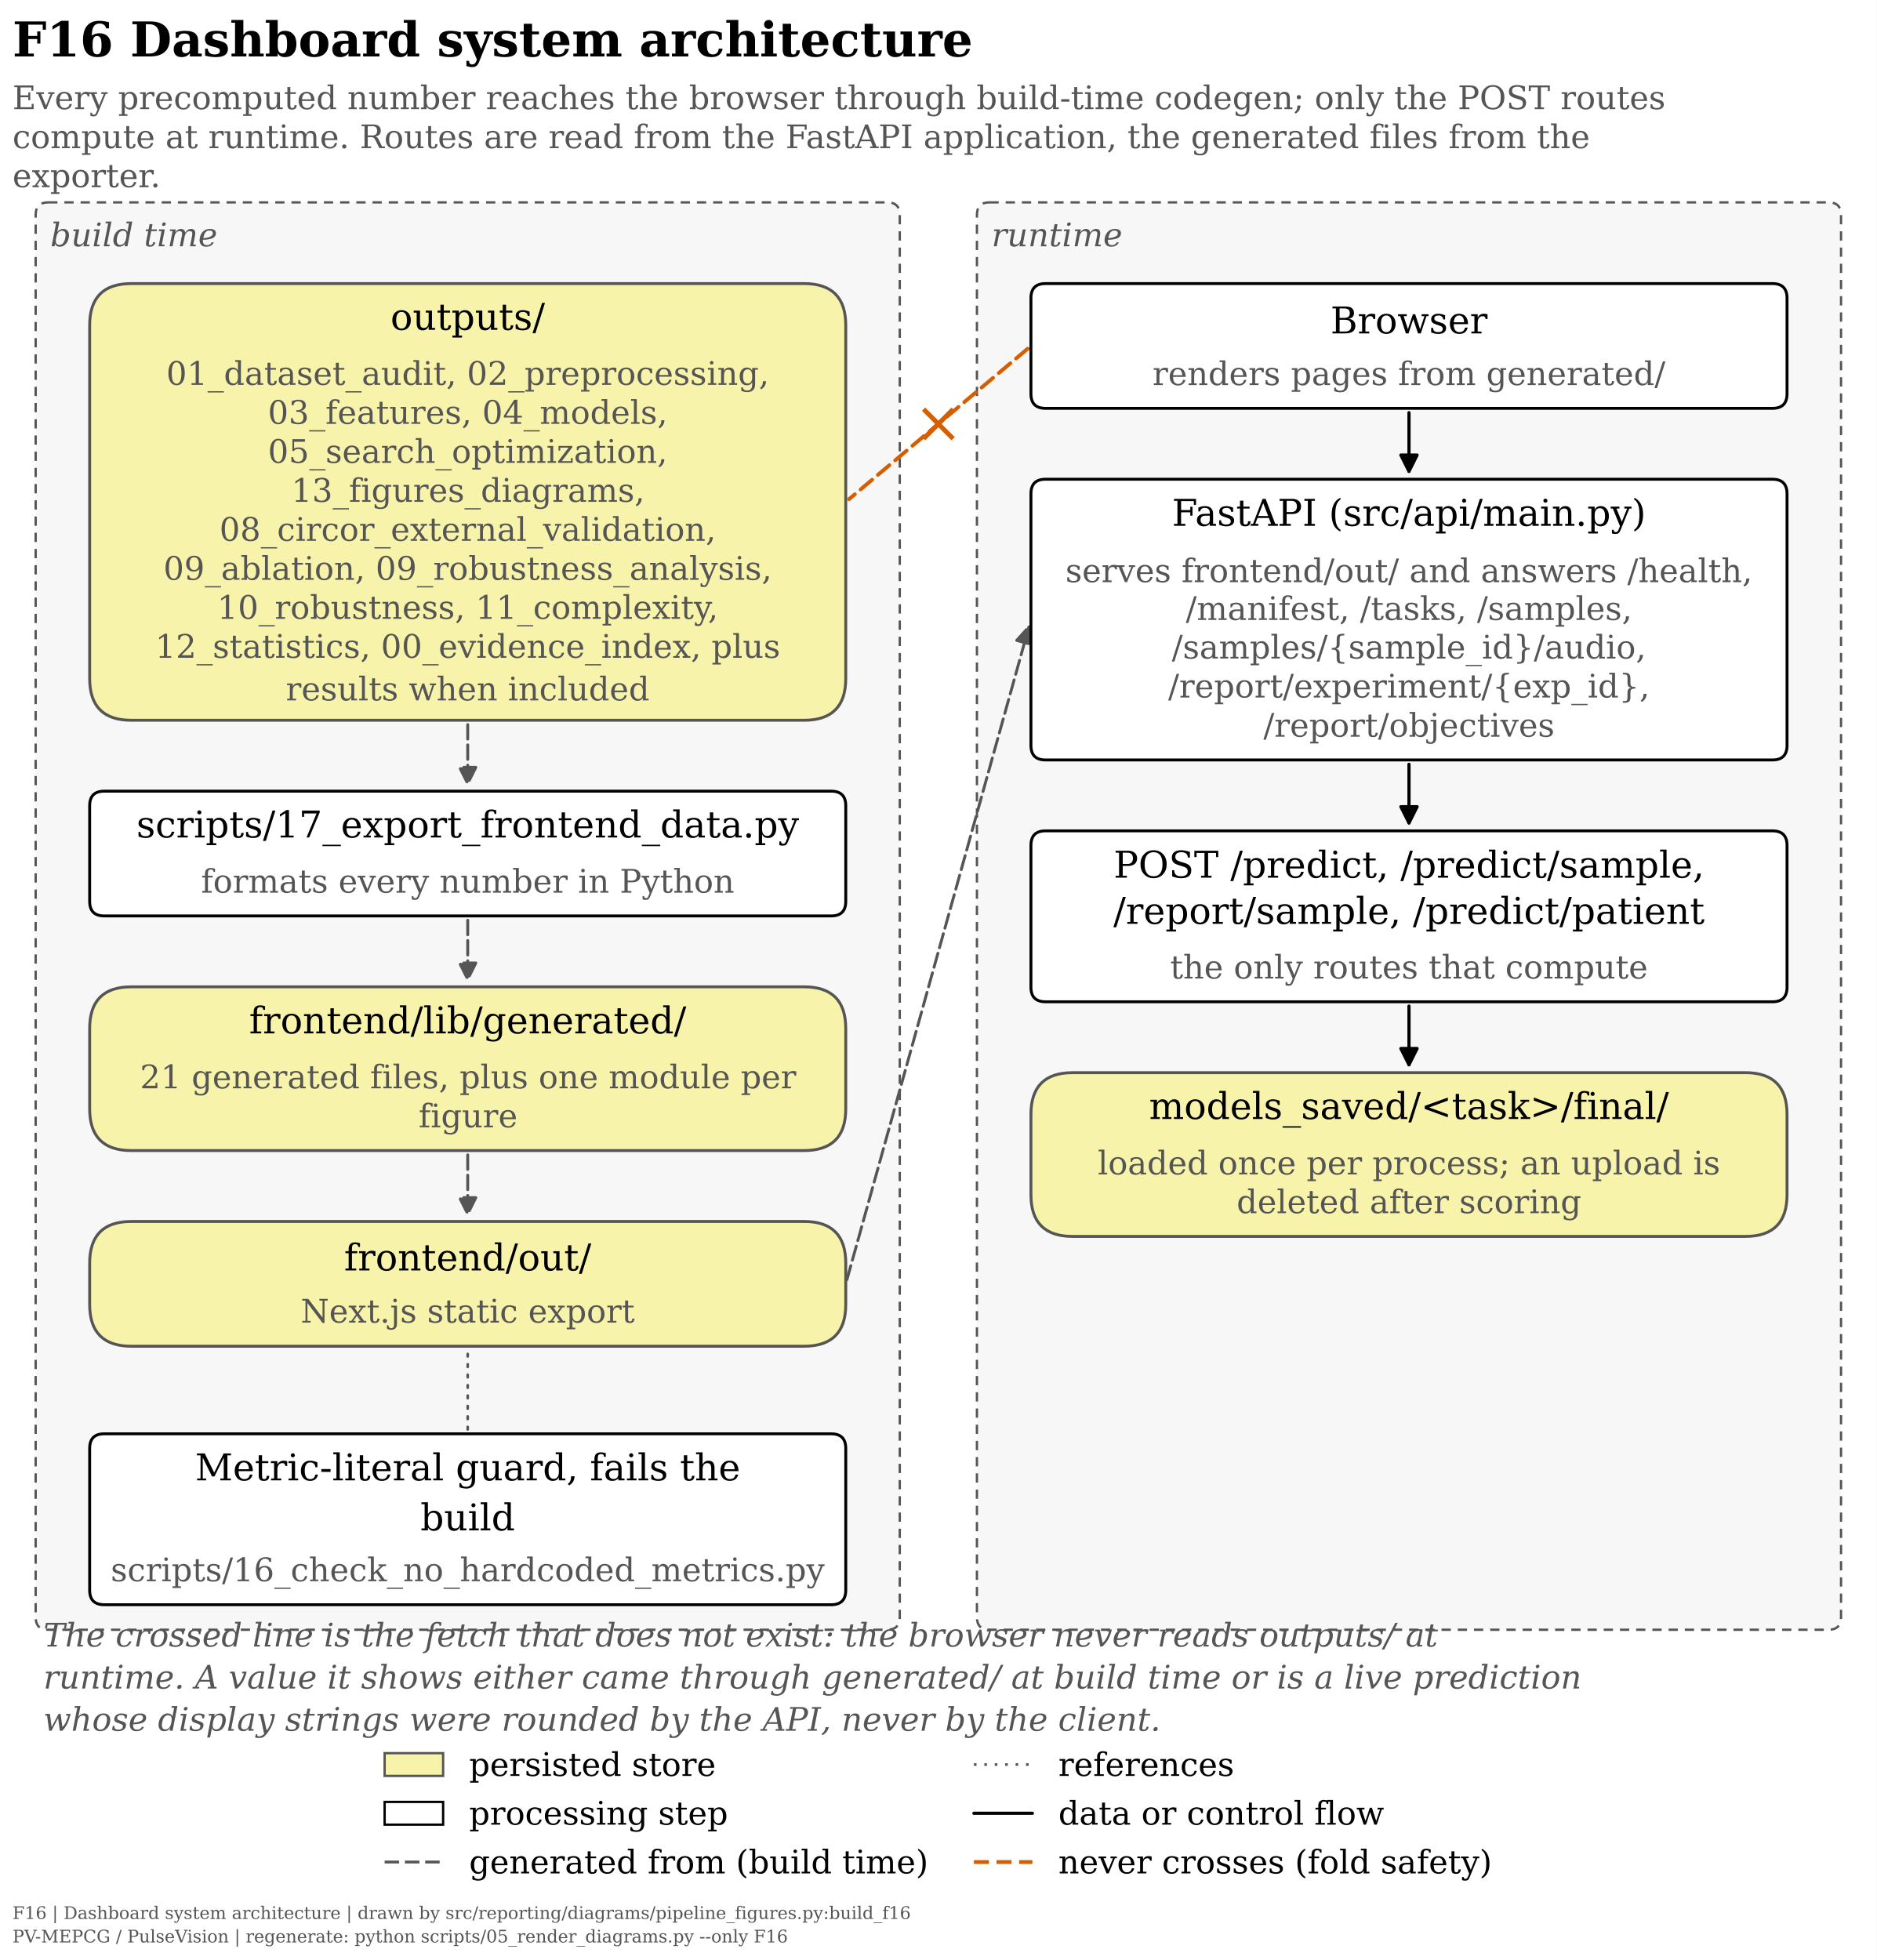
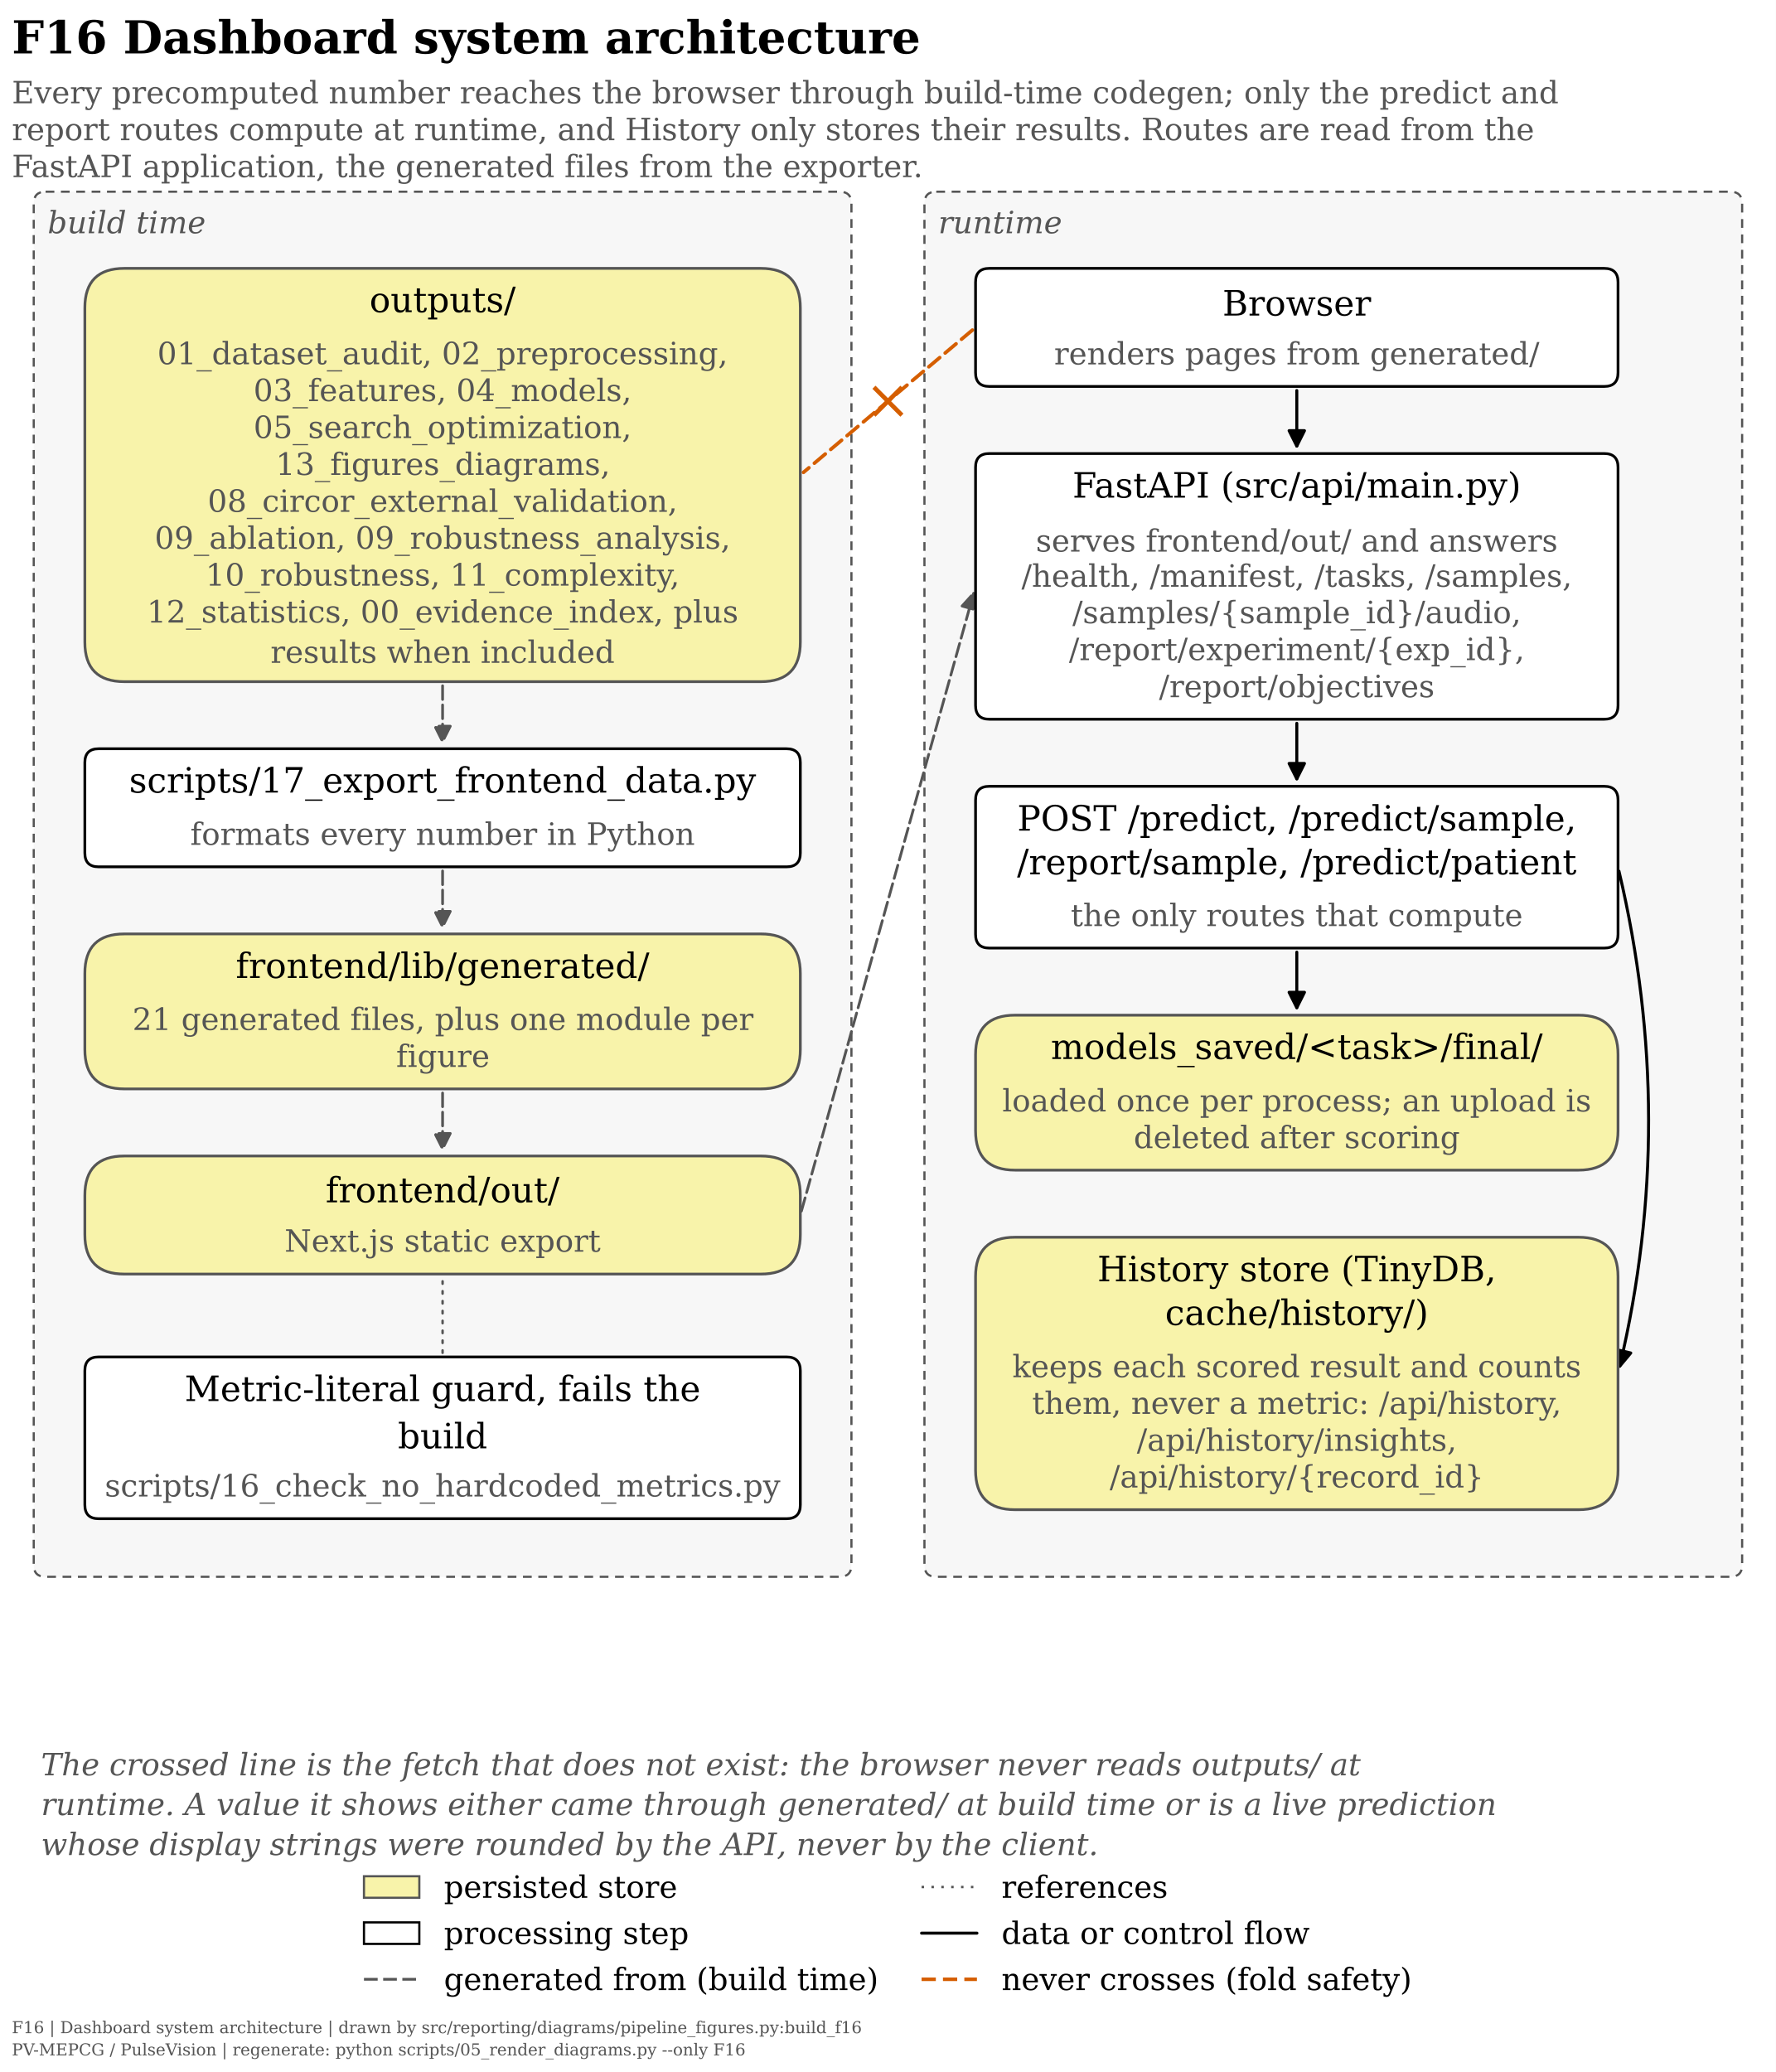
- <svg xmlns="http://www.w3.org/2000/svg" xmlns:xlink="http://www.w3.org/1999/xlink" width="648pt" height="676.8pt" viewBox="0 0 648 676.8" version="1.1">
+ <svg xmlns="http://www.w3.org/2000/svg" xmlns:xlink="http://www.w3.org/1999/xlink" width="648pt" height="756pt" viewBox="0 0 648 756" version="1.1">
  <defs>
    <style type="text/css">*{stroke-linejoin: round; stroke-linecap: butt}</style>
  </defs>
  <g id="figure_1">
    <g id="patch_1">
-       <path d="M 0 676.8  L 648 676.8  L 648 0  L 0 0  z " style="fill: #ffffff" />
+       <path d="M 0 756  L 648 756  L 648 0  L 0 0  z " style="fill: #ffffff" />
    </g>
    <g id="axes_1">
      <g id="patch_2">
-         <path d="M 16.632 69.881  L 306.36 69.881  Q 310.68 69.881 310.68 74.201  L 310.68 558.441  Q 310.68 562.761 306.36 562.761  L 16.632 562.761  Q 12.312 562.761 12.312 558.441  L 12.312 74.201  Q 12.312 69.881 16.632 69.881  z " clip-path="url(#p30521952ee)" style="fill: #f7f7f7; stroke-dasharray: 3.2,2.4; stroke-dashoffset: 0; stroke: #555555; stroke-width: 0.8; stroke-linejoin: miter" />
+         <path d="M 16.632 69.946  L 306.36 69.946  Q 310.68 69.946 310.68 74.266  L 310.68 570.995  Q 310.68 575.314 306.36 575.314  L 16.632 575.314  Q 12.312 575.314 12.312 570.995  L 12.312 74.266  Q 12.312 69.946 16.632 69.946  z " clip-path="url(#pa7aa852349)" style="fill: #f7f7f7; stroke-dasharray: 3.2,2.4; stroke-dashoffset: 0; stroke: #555555; stroke-width: 0.8; stroke-linejoin: miter" />
      </g>
      <g id="patch_3">
-         <path d="M 341.64 69.881  L 631.368 69.881  Q 635.688 69.881 635.688 74.201  L 635.688 558.441  Q 635.688 562.761 631.368 562.761  L 341.64 562.761  Q 337.32 562.761 337.32 558.441  L 337.32 74.201  Q 337.32 69.881 341.64 69.881  z " clip-path="url(#p30521952ee)" style="fill: #f7f7f7; stroke-dasharray: 3.2,2.4; stroke-dashoffset: 0; stroke: #555555; stroke-width: 0.8; stroke-linejoin: miter" />
+         <path d="M 341.64 69.946  L 631.368 69.946  Q 635.688 69.946 635.688 74.266  L 635.688 570.995  Q 635.688 575.314 631.368 575.314  L 341.64 575.314  Q 337.32 575.314 337.32 570.995  L 337.32 74.266  Q 337.32 69.946 341.64 69.946  z " clip-path="url(#pa7aa852349)" style="fill: #f7f7f7; stroke-dasharray: 3.2,2.4; stroke-dashoffset: 0; stroke: #555555; stroke-width: 0.8; stroke-linejoin: miter" />
      </g>
      <g id="patch_4">
-         <path d="M 161.496 250.211  Q 161.496 260.952 161.496 270.575  " clip-path="url(#p30521952ee)" style="fill: none; stroke-dasharray: 5,2; stroke-dashoffset: 0; stroke: #555555; stroke-linecap: round" />
-         <path d="M 164.301 264.965  L 161.496 270.575  L 158.691 264.965  z " clip-path="url(#p30521952ee)" style="fill: #555555; stroke-dasharray: 5,2; stroke-dashoffset: 0; stroke: #555555; stroke-linecap: round" />
+         <path d="M 161.496 250.211  Q 161.496 260.952 161.496 270.575  " clip-path="url(#pa7aa852349)" style="fill: none; stroke-dasharray: 5,2; stroke-dashoffset: 0; stroke: #555555; stroke-linecap: round" />
+         <path d="M 164.301 264.965  L 161.496 270.575  L 158.691 264.965  z " clip-path="url(#pa7aa852349)" style="fill: #555555; stroke-dasharray: 5,2; stroke-dashoffset: 0; stroke: #555555; stroke-linecap: round" />
      </g>
      <g id="patch_5">
-         <path d="M 161.496 317.772  Q 161.496 328.513 161.496 338.136  " clip-path="url(#p30521952ee)" style="fill: none; stroke-dasharray: 5,2; stroke-dashoffset: 0; stroke: #555555; stroke-linecap: round" />
-         <path d="M 164.301 332.526  L 161.496 338.136  L 158.691 332.526  z " clip-path="url(#p30521952ee)" style="fill: #555555; stroke-dasharray: 5,2; stroke-dashoffset: 0; stroke: #555555; stroke-linecap: round" />
+         <path d="M 161.496 317.772  Q 161.496 328.513 161.496 338.136  " clip-path="url(#pa7aa852349)" style="fill: none; stroke-dasharray: 5,2; stroke-dashoffset: 0; stroke: #555555; stroke-linecap: round" />
+         <path d="M 164.301 332.526  L 161.496 338.136  L 158.691 332.526  z " clip-path="url(#pa7aa852349)" style="fill: #555555; stroke-dasharray: 5,2; stroke-dashoffset: 0; stroke: #555555; stroke-linecap: round" />
      </g>
      <g id="patch_6">
-         <path d="M 161.496 398.798  Q 161.496 409.539 161.496 419.162  " clip-path="url(#p30521952ee)" style="fill: none; stroke-dasharray: 5,2; stroke-dashoffset: 0; stroke: #555555; stroke-linecap: round" />
-         <path d="M 164.301 413.552  L 161.496 419.162  L 158.691 413.552  z " clip-path="url(#p30521952ee)" style="fill: #555555; stroke-dasharray: 5,2; stroke-dashoffset: 0; stroke: #555555; stroke-linecap: round" />
+         <path d="M 161.496 398.798  Q 161.496 409.539 161.496 419.162  " clip-path="url(#pa7aa852349)" style="fill: none; stroke-dasharray: 5,2; stroke-dashoffset: 0; stroke: #555555; stroke-linecap: round" />
+         <path d="M 164.301 413.552  L 161.496 419.162  L 158.691 413.552  z " clip-path="url(#pa7aa852349)" style="fill: #555555; stroke-dasharray: 5,2; stroke-dashoffset: 0; stroke: #555555; stroke-linecap: round" />
      </g>
      <g id="patch_7">
-         <path d="M 161.496 493.6  Q 161.496 479.98 161.496 466.36  " clip-path="url(#p30521952ee)" style="fill: none; stroke-dasharray: 0.9,2.7; stroke-dashoffset: 0; stroke: #555555; stroke-width: 0.9; stroke-linecap: round" />
+         <path d="M 161.496 493.6  Q 161.496 479.98 161.496 466.36  " clip-path="url(#pa7aa852349)" style="fill: none; stroke-dasharray: 0.9,2.7; stroke-dashoffset: 0; stroke: #555555; stroke-width: 0.9; stroke-linecap: round" />
      </g>
      <g id="text_1">
-         <text style="font-style: italic; font-size: 11.22px; font-family: 'DejaVu Serif', 'Liberation Serif', 'Times New Roman', serif; text-anchor: start; fill: #555555" x="17.352" y="85.036" transform="rotate(-0 17.352 85.03632)">build time</text>
+         <text style="font-style: italic; font-size: 11.22px; font-family: 'DejaVu Serif', 'Liberation Serif', 'Times New Roman', serif; text-anchor: start; fill: #555555" x="17.352" y="85.101" transform="rotate(-0 17.352 85.10089)">build time</text>
      </g>
      <g id="text_2">
-         <text style="font-style: italic; font-size: 11.22px; font-family: 'DejaVu Serif', 'Liberation Serif', 'Times New Roman', serif; text-anchor: start; fill: #555555" x="342.36" y="85.036" transform="rotate(-0 342.36 85.03588)">runtime</text>
+         <text style="font-style: italic; font-size: 11.22px; font-family: 'DejaVu Serif', 'Liberation Serif', 'Times New Roman', serif; text-anchor: start; fill: #555555" x="342.36" y="85.1" transform="rotate(-0 342.36 85.10045)">runtime</text>
      </g>
      <g id="patch_8">
-         <path d="M 292.435 441.876  Q 324 328.635 355.265 216.471  " clip-path="url(#p30521952ee)" style="fill: none; stroke-dasharray: 5,2; stroke-dashoffset: 0; stroke: #555555; stroke-linecap: round" />
-         <path d="M 351.057 221.121  L 355.265 216.471  L 356.461 222.628  z " clip-path="url(#p30521952ee)" style="fill: #555555; stroke-dasharray: 5,2; stroke-dashoffset: 0; stroke: #555555; stroke-linecap: round" />
+         <path d="M 292.435 441.876  Q 324 328.635 355.265 216.471  " clip-path="url(#pa7aa852349)" style="fill: none; stroke-dasharray: 5,2; stroke-dashoffset: 0; stroke: #555555; stroke-linecap: round" />
+         <path d="M 351.057 221.121  L 355.265 216.471  L 356.461 222.628  z " clip-path="url(#pa7aa852349)" style="fill: #555555; stroke-dasharray: 5,2; stroke-dashoffset: 0; stroke: #555555; stroke-linecap: round" />
      </g>
      <g id="patch_9">
-         <path d="M 486.504 142.499  Q 486.504 153.24 486.504 162.751  " clip-path="url(#p30521952ee)" style="fill: none; stroke: #000000; stroke-width: 1.1; stroke-linecap: round" />
-         <path d="M 489.309 157.141  L 486.504 162.751  L 483.699 157.141  z " clip-path="url(#p30521952ee)" style="stroke: #000000; stroke-width: 1.1; stroke-linecap: round" />
+         <path d="M 473.184 142.499  Q 473.184 153.24 473.184 162.751  " clip-path="url(#pa7aa852349)" style="fill: none; stroke: #000000; stroke-width: 1.1; stroke-linecap: round" />
+         <path d="M 475.989 157.141  L 473.184 162.751  L 470.379 157.141  z " clip-path="url(#pa7aa852349)" style="stroke: #000000; stroke-width: 1.1; stroke-linecap: round" />
      </g>
      <g id="patch_10">
-         <path d="M 486.504 263.916  Q 486.504 274.657 486.504 284.168  " clip-path="url(#p30521952ee)" style="fill: none; stroke: #000000; stroke-width: 1.1; stroke-linecap: round" />
-         <path d="M 489.309 278.558  L 486.504 284.168  L 483.699 278.558  z " clip-path="url(#p30521952ee)" style="stroke: #000000; stroke-width: 1.1; stroke-linecap: round" />
+         <path d="M 473.184 263.916  Q 473.184 274.657 473.184 284.168  " clip-path="url(#pa7aa852349)" style="fill: none; stroke: #000000; stroke-width: 1.1; stroke-linecap: round" />
+         <path d="M 475.989 278.558  L 473.184 284.168  L 470.379 278.558  z " clip-path="url(#pa7aa852349)" style="stroke: #000000; stroke-width: 1.1; stroke-linecap: round" />
      </g>
      <g id="patch_11">
-         <path d="M 486.504 347.415  Q 486.504 358.156 486.504 367.667  " clip-path="url(#p30521952ee)" style="fill: none; stroke: #000000; stroke-width: 1.1; stroke-linecap: round" />
-         <path d="M 489.309 362.057  L 486.504 367.667  L 483.699 362.057  z " clip-path="url(#p30521952ee)" style="stroke: #000000; stroke-width: 1.1; stroke-linecap: round" />
+         <path d="M 473.184 347.415  Q 473.184 358.156 473.184 367.667  " clip-path="url(#pa7aa852349)" style="fill: none; stroke: #000000; stroke-width: 1.1; stroke-linecap: round" />
+         <path d="M 475.989 362.057  L 473.184 367.667  L 470.379 362.057  z " clip-path="url(#pa7aa852349)" style="stroke: #000000; stroke-width: 1.1; stroke-linecap: round" />
      </g>
      <g id="patch_12">
-         <path d="M 354.823 120.426  Q 324.001 146.388 293.18 172.35  " clip-path="url(#p30521952ee)" style="fill: none; stroke-dasharray: 5.2,2.6; stroke-dashoffset: 0; stroke: #d55e00; stroke-width: 1.3; stroke-linecap: round" />
+         <path d="M 590.747 317.866  Q 612.22 408.769 591.03 498.475  " clip-path="url(#pa7aa852349)" style="fill: none; stroke: #000000; stroke-width: 1.1; stroke-linecap: round" />
+         <path d="M 595.049 493.66  L 591.03 498.475  L 589.589 492.371  z " clip-path="url(#pa7aa852349)" style="stroke: #000000; stroke-width: 1.1; stroke-linecap: round" />
      </g>
      <g id="patch_13">
-         <path d="M 45.36 97.92  L 277.632 97.92  Q 292.032 97.92 292.032 112.32  L 292.032 234.314  Q 292.032 248.714 277.632 248.714  L 45.36 248.714  Q 30.96 248.714 30.96 234.314  L 30.96 112.32  Q 30.96 97.92 45.36 97.92  z " clip-path="url(#p30521952ee)" style="fill: #f8f3aa; stroke: #555555; stroke-linejoin: miter" />
+         <path d="M 354.823 120.426  Q 324.001 146.388 293.18 172.35  " clip-path="url(#pa7aa852349)" style="fill: none; stroke-dasharray: 5.2,2.6; stroke-dashoffset: 0; stroke: #d55e00; stroke-width: 1.3; stroke-linecap: round" />
      </g>
      <g id="patch_14">
-         <path d="M 36 273.193  L 286.992 273.193  Q 292.032 273.193 292.032 278.233  L 292.032 311.235  Q 292.032 316.275 286.992 316.275  L 36 316.275  Q 30.96 316.275 30.96 311.235  L 30.96 278.233  Q 30.96 273.193 36 273.193  z " clip-path="url(#p30521952ee)" style="fill: #ffffff; stroke: #000000; stroke-linejoin: miter" />
+         <path d="M 45.36 97.92  L 277.632 97.92  Q 292.032 97.92 292.032 112.32  L 292.032 234.314  Q 292.032 248.714 277.632 248.714  L 45.36 248.714  Q 30.96 248.714 30.96 234.314  L 30.96 112.32  Q 30.96 97.92 45.36 97.92  z " clip-path="url(#pa7aa852349)" style="fill: #f8f3aa; stroke: #555555; stroke-linejoin: miter" />
      </g>
      <g id="patch_15">
-         <path d="M 45.36 340.755  L 277.632 340.755  Q 292.032 340.755 292.032 355.155  L 292.032 382.901  Q 292.032 397.3 277.632 397.3  L 45.36 397.3  Q 30.96 397.3 30.96 382.901  L 30.96 355.155  Q 30.96 340.755 45.36 340.755  z " clip-path="url(#p30521952ee)" style="fill: #f8f3aa; stroke: #555555; stroke-linejoin: miter" />
+         <path d="M 36 273.193  L 286.992 273.193  Q 292.032 273.193 292.032 278.233  L 292.032 311.235  Q 292.032 316.275 286.992 316.275  L 36 316.275  Q 30.96 316.275 30.96 311.235  L 30.96 278.233  Q 30.96 273.193 36 273.193  z " clip-path="url(#pa7aa852349)" style="fill: #ffffff; stroke: #000000; stroke-linejoin: miter" />
      </g>
      <g id="patch_16">
-         <path d="M 45.36 421.781  L 277.632 421.781  Q 292.032 421.781 292.032 436.18  L 292.032 450.462  Q 292.032 464.862 277.632 464.862  L 45.36 464.862  Q 30.96 464.862 30.96 450.462  L 30.96 436.18  Q 30.96 421.781 45.36 421.781  z " clip-path="url(#p30521952ee)" style="fill: #f8f3aa; stroke: #555555; stroke-linejoin: miter" />
+         <path d="M 45.36 340.755  L 277.632 340.755  Q 292.032 340.755 292.032 355.155  L 292.032 382.901  Q 292.032 397.3 277.632 397.3  L 45.36 397.3  Q 30.96 397.3 30.96 382.901  L 30.96 355.155  Q 30.96 340.755 45.36 340.755  z " clip-path="url(#pa7aa852349)" style="fill: #f8f3aa; stroke: #555555; stroke-linejoin: miter" />
      </g>
      <g id="patch_17">
-         <path d="M 36 495.102  L 286.992 495.102  Q 292.032 495.102 292.032 500.142  L 292.032 549.081  Q 292.032 554.121 286.992 554.121  L 36 554.121  Q 30.96 554.121 30.96 549.081  L 30.96 500.142  Q 30.96 495.102 36 495.102  z " clip-path="url(#p30521952ee)" style="fill: #ffffff; stroke: #000000; stroke-linejoin: miter" />
+         <path d="M 45.36 421.781  L 277.632 421.781  Q 292.032 421.781 292.032 436.18  L 292.032 450.462  Q 292.032 464.862 277.632 464.862  L 45.36 464.862  Q 30.96 464.862 30.96 450.462  L 30.96 436.18  Q 30.96 421.781 45.36 421.781  z " clip-path="url(#pa7aa852349)" style="fill: #f8f3aa; stroke: #555555; stroke-linejoin: miter" />
      </g>
      <g id="patch_18">
-         <path d="M 361.008 97.92  L 612 97.92  Q 617.04 97.92 617.04 102.96  L 617.04 135.962  Q 617.04 141.001 612 141.001  L 361.008 141.001  Q 355.968 141.001 355.968 135.962  L 355.968 102.96  Q 355.968 97.92 361.008 97.92  z " clip-path="url(#p30521952ee)" style="fill: #ffffff; stroke: #000000; stroke-linejoin: miter" />
+         <path d="M 36 495.102  L 286.992 495.102  Q 292.032 495.102 292.032 500.142  L 292.032 549.081  Q 292.032 554.121 286.992 554.121  L 36 554.121  Q 30.96 554.121 30.96 549.081  L 30.96 500.142  Q 30.96 495.102 36 495.102  z " clip-path="url(#pa7aa852349)" style="fill: #ffffff; stroke: #000000; stroke-linejoin: miter" />
      </g>
      <g id="patch_19">
-         <path d="M 361.008 165.482  L 612 165.482  Q 617.04 165.482 617.04 170.522  L 617.04 257.379  Q 617.04 262.419 612 262.419  L 361.008 262.419  Q 355.968 262.419 355.968 257.379  L 355.968 170.522  Q 355.968 165.482 361.008 165.482  z " clip-path="url(#p30521952ee)" style="fill: #ffffff; stroke: #000000; stroke-linejoin: miter" />
+         <path d="M 361.008 97.92  L 585.36 97.92  Q 590.4 97.92 590.4 102.96  L 590.4 135.962  Q 590.4 141.001 585.36 141.001  L 361.008 141.001  Q 355.968 141.001 355.968 135.962  L 355.968 102.96  Q 355.968 97.92 361.008 97.92  z " clip-path="url(#pa7aa852349)" style="fill: #ffffff; stroke: #000000; stroke-linejoin: miter" />
      </g>
      <g id="patch_20">
-         <path d="M 361.008 286.899  L 612 286.899  Q 617.04 286.899 617.04 291.939  L 617.04 340.878  Q 617.04 345.918 612 345.918  L 361.008 345.918  Q 355.968 345.918 355.968 340.878  L 355.968 291.939  Q 355.968 286.899 361.008 286.899  z " clip-path="url(#p30521952ee)" style="fill: #ffffff; stroke: #000000; stroke-linejoin: miter" />
+         <path d="M 361.008 165.482  L 585.36 165.482  Q 590.4 165.482 590.4 170.522  L 590.4 257.379  Q 590.4 262.419 585.36 262.419  L 361.008 262.419  Q 355.968 262.419 355.968 257.379  L 355.968 170.522  Q 355.968 165.482 361.008 165.482  z " clip-path="url(#pa7aa852349)" style="fill: #ffffff; stroke: #000000; stroke-linejoin: miter" />
      </g>
      <g id="patch_21">
-         <path d="M 370.368 370.398  L 602.64 370.398  Q 617.04 370.398 617.04 384.798  L 617.04 412.543  Q 617.04 426.943 602.64 426.943  L 370.368 426.943  Q 355.968 426.943 355.968 412.543  L 355.968 384.798  Q 355.968 370.398 370.368 370.398  z " clip-path="url(#p30521952ee)" style="fill: #f8f3aa; stroke: #555555; stroke-linejoin: miter" />
+         <path d="M 361.008 286.899  L 585.36 286.899  Q 590.4 286.899 590.4 291.939  L 590.4 340.878  Q 590.4 345.918 585.36 345.918  L 361.008 345.918  Q 355.968 345.918 355.968 340.878  L 355.968 291.939  Q 355.968 286.899 361.008 286.899  z " clip-path="url(#pa7aa852349)" style="fill: #ffffff; stroke: #000000; stroke-linejoin: miter" />
+       </g>
+       <g id="patch_22">
+         <path d="M 370.368 370.398  L 576 370.398  Q 590.4 370.398 590.4 384.798  L 590.4 412.543  Q 590.4 426.943 576 426.943  L 370.368 426.943  Q 355.968 426.943 355.968 412.543  L 355.968 384.798  Q 355.968 370.398 370.368 370.398  z " clip-path="url(#pa7aa852349)" style="fill: #f8f3aa; stroke: #555555; stroke-linejoin: miter" />
+       </g>
+       <g id="patch_23">
+         <path d="M 370.368 451.423  L 576 451.423  Q 590.4 451.423 590.4 465.824  L 590.4 536.434  Q 590.4 550.835 576 550.835  L 370.368 550.835  Q 355.968 550.835 355.968 536.434  L 355.968 465.824  Q 355.968 451.423 370.368 451.423  z " clip-path="url(#pa7aa852349)" style="fill: #f8f3aa; stroke: #555555; stroke-linejoin: miter" />
      </g>
      <g id="line2d_1">
-         <path d="M 324 146.389  " clip-path="url(#p30521952ee)" style="fill: none; stroke: #d55e00; stroke-width: 1.2; stroke-linecap: round" />
+         <path d="M 324 146.389  " clip-path="url(#pa7aa852349)" style="fill: none; stroke: #d55e00; stroke-width: 1.2; stroke-linecap: round" />
        <defs>
-           <path id="m54b65066e3" d="M -5.1 5.1  L 5.1 -5.1  M -5.1 -5.1  L 5.1 5.1  " style="stroke: #d55e00; stroke-width: 1.6" />
+           <path id="m4a7ab2699e" d="M -5.1 5.1  L 5.1 -5.1  M -5.1 -5.1  L 5.1 5.1  " style="stroke: #d55e00; stroke-width: 1.6" />
        </defs>
-         <g clip-path="url(#p30521952ee)">
-           <use xlink:href="#m54b65066e3" x="324" y="146.389" style="fill: #d55e00; stroke: #d55e00; stroke-width: 1.6" />
+         <g clip-path="url(#pa7aa852349)">
+           <use xlink:href="#m4a7ab2699e" x="324" y="146.389" style="fill: #d55e00; stroke: #d55e00; stroke-width: 1.6" />
        </g>
      </g>
      <g id="text_3">
-         <text style="font-style: italic; font-size: 11.22px; font-family: 'DejaVu Serif', 'Liberation Serif', 'Times New Roman', serif; fill: #555555" transform="translate(14.976 568.551)">The crossed line is the fetch that does not exist: the browser never reads outputs/ at</text>
-         <text style="font-style: italic; font-size: 11.22px; font-family: 'DejaVu Serif', 'Liberation Serif', 'Times New Roman', serif; fill: #555555" transform="translate(14.976 583.0573)">runtime. A value it shows either came through generated/ at build time or is a live prediction</text>
-         <text style="font-style: italic; font-size: 11.22px; font-family: 'DejaVu Serif', 'Liberation Serif', 'Times New Roman', serif; fill: #555555" transform="translate(14.976 597.6433)">whose display strings were rounded by the API, never by the client.</text>
+         <text style="font-style: italic; font-size: 11.22px; font-family: 'DejaVu Serif', 'Liberation Serif', 'Times New Roman', serif; fill: #555555" transform="translate(14.976 647.751)">The crossed line is the fetch that does not exist: the browser never reads outputs/ at</text>
+         <text style="font-style: italic; font-size: 11.22px; font-family: 'DejaVu Serif', 'Liberation Serif', 'Times New Roman', serif; fill: #555555" transform="translate(14.976 662.2573)">runtime. A value it shows either came through generated/ at build time or is a live prediction</text>
+         <text style="font-style: italic; font-size: 11.22px; font-family: 'DejaVu Serif', 'Liberation Serif', 'Times New Roman', serif; fill: #555555" transform="translate(14.976 676.8433)">whose display strings were rounded by the API, never by the client.</text>
      </g>
      <g id="text_4">
        <text style="font-size: 12.75px; font-family: 'DejaVu Serif', 'Liberation Serif', 'Times New Roman', serif; text-anchor: middle" x="161.496" y="113.891" transform="rotate(-0 161.496 113.8907)">outputs/</text>
      </g>
      <g id="text_5">
        <text style="font-size: 11.22px; font-family: 'DejaVu Serif', 'Liberation Serif', 'Times New Roman', serif; fill: #555555" transform="translate(57.40596 132.8895)">01_dataset_audit, 02_preprocessing,</text>
        <text style="font-size: 11.22px; font-family: 'DejaVu Serif', 'Liberation Serif', 'Times New Roman', serif; fill: #555555" transform="translate(92.48774 146.3535)">03_features, 04_models,</text>
        <text style="font-size: 11.22px; font-family: 'DejaVu Serif', 'Liberation Serif', 'Times New Roman', serif; fill: #555555" transform="translate(92.51228 159.8175)">05_search_optimization,</text>
        <text style="font-size: 11.22px; font-family: 'DejaVu Serif', 'Liberation Serif', 'Times New Roman', serif; fill: #555555" transform="translate(100.5907 173.2815)">13_figures_diagrams,</text>
        <text style="font-size: 11.22px; font-family: 'DejaVu Serif', 'Liberation Serif', 'Times New Roman', serif; fill: #555555" transform="translate(75.76994 186.7455)">08_circor_external_validation,</text>
        <text style="font-size: 11.22px; font-family: 'DejaVu Serif', 'Liberation Serif', 'Times New Roman', serif; fill: #555555" transform="translate(56.43385 200.2095)">09_ablation, 09_robustness_analysis,</text>
        <text style="font-size: 11.22px; font-family: 'DejaVu Serif', 'Liberation Serif', 'Times New Roman', serif; fill: #555555" transform="translate(74.99068 213.6735)">10_robustness, 11_complexity,</text>
        <text style="font-size: 11.22px; font-family: 'DejaVu Serif', 'Liberation Serif', 'Times New Roman', serif; fill: #555555" transform="translate(53.56574 227.1375)">12_statistics, 00_evidence_index, plus</text>
        <text style="font-size: 11.22px; font-family: 'DejaVu Serif', 'Liberation Serif', 'Times New Roman', serif; fill: #555555" transform="translate(98.70082 241.8445)">results when included</text>
      </g>
      <g id="text_6">
        <text style="font-size: 12.75px; font-family: 'DejaVu Serif', 'Liberation Serif', 'Times New Roman', serif; text-anchor: middle" x="161.496" y="289.183" transform="rotate(-0 161.496 289.1831)">scripts/17_export_frontend_data.py</text>
      </g>
      <g id="text_7">
        <text style="font-size: 11.22px; font-family: 'DejaVu Serif', 'Liberation Serif', 'Times New Roman', serif; text-anchor: middle; fill: #555555" x="161.496" y="308.239" transform="rotate(-0 161.496 308.2393)">formats every number in Python</text>
      </g>
      <g id="text_8">
        <text style="font-size: 12.75px; font-family: 'DejaVu Serif', 'Liberation Serif', 'Times New Roman', serif; text-anchor: middle" x="161.496" y="356.831" transform="rotate(-0 161.496 356.8313)">frontend/lib/generated/</text>
      </g>
      <g id="text_9">
        <text style="font-size: 11.22px; font-family: 'DejaVu Serif', 'Liberation Serif', 'Times New Roman', serif; fill: #555555" transform="translate(48.30548 375.8008)">21 generated files, plus one module per</text>
        <text style="font-size: 11.22px; font-family: 'DejaVu Serif', 'Liberation Serif', 'Times New Roman', serif; fill: #555555" transform="translate(144.5477 389.2648)">figure</text>
      </g>
      <g id="text_10">
        <text style="font-size: 12.75px; font-family: 'DejaVu Serif', 'Liberation Serif', 'Times New Roman', serif; text-anchor: middle" x="161.496" y="438.682" transform="rotate(-0 161.496 438.6816)">frontend/out/</text>
      </g>
      <g id="text_11">
        <text style="font-size: 11.22px; font-family: 'DejaVu Serif', 'Liberation Serif', 'Times New Roman', serif; text-anchor: middle; fill: #555555" x="161.496" y="456.691" transform="rotate(-0 161.496 456.6913)">Next.js static export</text>
      </g>
      <g id="text_12">
        <text style="font-size: 12.75px; font-family: 'DejaVu Serif', 'Liberation Serif', 'Times New Roman', serif" transform="translate(67.3512 511.1783)">Metric-literal guard, fails the</text>
        <text style="font-size: 12.75px; font-family: 'DejaVu Serif', 'Liberation Serif', 'Times New Roman', serif" transform="translate(145.1501 528.4416)">build</text>
      </g>
      <g id="text_13">
        <text style="font-size: 11.22px; font-family: 'DejaVu Serif', 'Liberation Serif', 'Times New Roman', serif; text-anchor: middle; fill: #555555" x="161.496" y="546.009" transform="rotate(-0 161.496 546.009)">scripts/16_check_no_hardcoded_metrics.py</text>
      </g>
      <g id="text_14">
-         <text style="font-size: 12.75px; font-family: 'DejaVu Serif', 'Liberation Serif', 'Times New Roman', serif; text-anchor: middle" x="486.504" y="115.126" transform="rotate(-0 486.504 115.1259)">Browser</text>
+         <text style="font-size: 12.75px; font-family: 'DejaVu Serif', 'Liberation Serif', 'Times New Roman', serif; text-anchor: middle" x="473.184" y="115.126" transform="rotate(-0 473.184 115.1259)">Browser</text>
      </g>
      <g id="text_15">
-         <text style="font-size: 11.22px; font-family: 'DejaVu Serif', 'Liberation Serif', 'Times New Roman', serif; text-anchor: middle; fill: #555555" x="486.504" y="132.966" transform="rotate(-0 486.504 132.9658)">renders pages from generated/</text>
+         <text style="font-size: 11.22px; font-family: 'DejaVu Serif', 'Liberation Serif', 'Times New Roman', serif; text-anchor: middle; fill: #555555" x="473.184" y="132.966" transform="rotate(-0 473.184 132.9658)">renders pages from generated/</text>
      </g>
      <g id="text_16">
-         <text style="font-size: 12.75px; font-family: 'DejaVu Serif', 'Liberation Serif', 'Times New Roman', serif; text-anchor: middle" x="486.504" y="181.558" transform="rotate(-0 486.504 181.5578)">FastAPI (src/api/main.py)</text>
+         <text style="font-size: 12.75px; font-family: 'DejaVu Serif', 'Liberation Serif', 'Times New Roman', serif; text-anchor: middle" x="473.184" y="181.558" transform="rotate(-0 473.184 181.5578)">FastAPI (src/api/main.py)</text>
      </g>
      <g id="text_17">
-         <text style="font-size: 11.22px; font-family: 'DejaVu Serif', 'Liberation Serif', 'Times New Roman', serif; fill: #555555" transform="translate(367.8884 201.0094)">serves frontend/out/ and answers /health,</text>
-         <text style="font-size: 11.22px; font-family: 'DejaVu Serif', 'Liberation Serif', 'Times New Roman', serif; fill: #555555" transform="translate(409.4331 214.071)">/manifest, /tasks, /samples,</text>
-         <text style="font-size: 11.22px; font-family: 'DejaVu Serif', 'Liberation Serif', 'Times New Roman', serif; fill: #555555" transform="translate(404.6234 227.379)">/samples/{sample_id}/audio,</text>
-         <text style="font-size: 11.22px; font-family: 'DejaVu Serif', 'Liberation Serif', 'Times New Roman', serif; fill: #555555" transform="translate(403.3612 240.843)">/report/experiment/{exp_id},</text>
-         <text style="font-size: 11.22px; font-family: 'DejaVu Serif', 'Liberation Serif', 'Times New Roman', serif; fill: #555555" transform="translate(436.2305 254.3833)">/report/objectives</text>
+         <text style="font-size: 11.22px; font-family: 'DejaVu Serif', 'Liberation Serif', 'Times New Roman', serif; fill: #555555" transform="translate(377.9648 201.253)">serves frontend/out/ and answers</text>
+         <text style="font-size: 11.22px; font-family: 'DejaVu Serif', 'Liberation Serif', 'Times New Roman', serif; fill: #555555" transform="translate(372.7168 214.071)">/health, /manifest, /tasks, /samples,</text>
+         <text style="font-size: 11.22px; font-family: 'DejaVu Serif', 'Liberation Serif', 'Times New Roman', serif; fill: #555555" transform="translate(391.3034 227.379)">/samples/{sample_id}/audio,</text>
+         <text style="font-size: 11.22px; font-family: 'DejaVu Serif', 'Liberation Serif', 'Times New Roman', serif; fill: #555555" transform="translate(390.0412 240.843)">/report/experiment/{exp_id},</text>
+         <text style="font-size: 11.22px; font-family: 'DejaVu Serif', 'Liberation Serif', 'Times New Roman', serif; fill: #555555" transform="translate(422.9105 254.3833)">/report/objectives</text>
      </g>
      <g id="text_18">
-         <text style="font-size: 12.75px; font-family: 'DejaVu Serif', 'Liberation Serif', 'Times New Roman', serif" transform="translate(384.505 303.066)">POST /predict, /predict/sample,</text>
-         <text style="font-size: 12.75px; font-family: 'DejaVu Serif', 'Liberation Serif', 'Times New Roman', serif" transform="translate(384.4253 319.0035)">/report/sample, /predict/patient</text>
+         <text style="font-size: 12.75px; font-family: 'DejaVu Serif', 'Liberation Serif', 'Times New Roman', serif" transform="translate(371.185 303.066)">POST /predict, /predict/sample,</text>
+         <text style="font-size: 12.75px; font-family: 'DejaVu Serif', 'Liberation Serif', 'Times New Roman', serif" transform="translate(371.1053 319.0035)">/report/sample, /predict/patient</text>
      </g>
      <g id="text_19">
-         <text style="font-size: 11.22px; font-family: 'DejaVu Serif', 'Liberation Serif', 'Times New Roman', serif; text-anchor: middle; fill: #555555" x="486.504" y="337.882" transform="rotate(-0 486.504 337.8823)">the only routes that compute</text>
+         <text style="font-size: 11.22px; font-family: 'DejaVu Serif', 'Liberation Serif', 'Times New Roman', serif; text-anchor: middle; fill: #555555" x="473.184" y="337.882" transform="rotate(-0 473.184 337.8823)">the only routes that compute</text>
      </g>
      <g id="text_20">
-         <text style="font-size: 12.75px; font-family: 'DejaVu Serif', 'Liberation Serif', 'Times New Roman', serif; text-anchor: middle" x="486.504" y="386.388" transform="rotate(-0 486.504 386.3876)">models_saved/&lt;task&gt;/final/</text>
+         <text style="font-size: 12.75px; font-family: 'DejaVu Serif', 'Liberation Serif', 'Times New Roman', serif; text-anchor: middle" x="473.184" y="386.388" transform="rotate(-0 473.184 386.3876)">models_saved/&lt;task&gt;/final/</text>
      </g>
      <g id="text_21">
-         <text style="font-size: 11.22px; font-family: 'DejaVu Serif', 'Liberation Serif', 'Times New Roman', serif; fill: #555555" transform="translate(379.0383 405.5235)">loaded once per process; an upload is</text>
-         <text style="font-size: 11.22px; font-family: 'DejaVu Serif', 'Liberation Serif', 'Times New Roman', serif; fill: #555555" transform="translate(426.9898 418.9078)">deleted after scoring</text>
-       </g>
-     </g>
-     <g id="text_22">
+         <text style="font-size: 11.22px; font-family: 'DejaVu Serif', 'Liberation Serif', 'Times New Roman', serif; fill: #555555" transform="translate(365.7183 405.5235)">loaded once per process; an upload is</text>
+         <text style="font-size: 11.22px; font-family: 'DejaVu Serif', 'Liberation Serif', 'Times New Roman', serif; fill: #555555" transform="translate(413.6698 418.9078)">deleted after scoring</text>
+       </g>
+       <g id="text_22">
+         <text style="font-size: 12.75px; font-family: 'DejaVu Serif', 'Liberation Serif', 'Times New Roman', serif" transform="translate(400.4144 467.4998)">History store (TinyDB,</text>
+         <text style="font-size: 12.75px; font-family: 'DejaVu Serif', 'Liberation Serif', 'Times New Roman', serif" transform="translate(425.1165 483.4373)">cache/history/)</text>
+       </g>
+       <g id="text_23">
+         <text style="font-size: 11.22px; font-family: 'DejaVu Serif', 'Liberation Serif', 'Times New Roman', serif; fill: #555555" transform="translate(369.378 502.4865)">keeps each scored result and counts</text>
+         <text style="font-size: 11.22px; font-family: 'DejaVu Serif', 'Liberation Serif', 'Times New Roman', serif; fill: #555555" transform="translate(376.5921 515.8708)">them, never a metric: /api/history,</text>
+         <text style="font-size: 11.22px; font-family: 'DejaVu Serif', 'Liberation Serif', 'Times New Roman', serif; fill: #555555" transform="translate(414.8137 529.3348)">/api/history/insights,</text>
+         <text style="font-size: 11.22px; font-family: 'DejaVu Serif', 'Liberation Serif', 'Times New Roman', serif; fill: #555555" transform="translate(404.8919 542.7225)">/api/history/{record_id}</text>
+       </g>
+     </g>
+     <g id="text_24">
      <text style="font-weight: 700; font-size: 16.575px; font-family: 'DejaVu Serif', 'Liberation Serif', 'Times New Roman', serif; text-anchor: start" x="4.32" y="19.484" transform="rotate(-0 4.32 19.48386)">F16  Dashboard system architecture</text>
    </g>
-     <g id="text_23">
-       <text style="font-size: 11.22px; font-family: 'DejaVu Serif', 'Liberation Serif', 'Times New Roman', serif; fill: #555555" transform="translate(4.32 37.68838)">Every precomputed number reaches the browser through build-time codegen; only the POST routes</text>
-       <text style="font-size: 11.22px; font-family: 'DejaVu Serif', 'Liberation Serif', 'Times New Roman', serif; fill: #555555" transform="translate(4.32 51.15545)">compute at runtime. Routes are read from the FastAPI application, the generated files from the</text>
-       <text style="font-size: 11.22px; font-family: 'DejaVu Serif', 'Liberation Serif', 'Times New Roman', serif; fill: #555555" transform="translate(4.32 64.62164)">exporter.</text>
-     </g>
-     <g id="text_24">
-       <text style="font-size: 6px; font-family: 'DejaVu Serif', 'Liberation Serif', 'Times New Roman', serif; fill: #555555" transform="translate(4.32 662.6353)">F16  |  Dashboard system architecture  |  drawn by src/reporting/diagrams/pipeline_figures.py:build_f16</text>
-       <text style="font-size: 6px; font-family: 'DejaVu Serif', 'Liberation Serif', 'Times New Roman', serif; fill: #555555" transform="translate(4.32 670.7353)">PV-MEPCG / PulseVision  |  regenerate: python scripts/05_render_diagrams.py --only F16</text>
+     <g id="text_25">
+       <text style="font-size: 11.22px; font-family: 'DejaVu Serif', 'Liberation Serif', 'Times New Roman', serif; fill: #555555" transform="translate(4.32 37.68794)">Every precomputed number reaches the browser through build-time codegen; only the predict and</text>
+       <text style="font-size: 11.22px; font-family: 'DejaVu Serif', 'Liberation Serif', 'Times New Roman', serif; fill: #555555" transform="translate(4.32 51.15501)">report routes compute at runtime, and History only stores their results. Routes are read from the</text>
+       <text style="font-size: 11.22px; font-family: 'DejaVu Serif', 'Liberation Serif', 'Times New Roman', serif; fill: #555555" transform="translate(4.32 64.62208)">FastAPI application, the generated files from the exporter.</text>
+     </g>
+     <g id="text_26">
+       <text style="font-size: 6px; font-family: 'DejaVu Serif', 'Liberation Serif', 'Times New Roman', serif; fill: #555555" transform="translate(4.32 741.8353)">F16  |  Dashboard system architecture  |  drawn by src/reporting/diagrams/pipeline_figures.py:build_f16</text>
+       <text style="font-size: 6px; font-family: 'DejaVu Serif', 'Liberation Serif', 'Times New Roman', serif; fill: #555555" transform="translate(4.32 749.9353)">PV-MEPCG / PulseVision  |  regenerate: python scripts/05_render_diagrams.py --only F16</text>
    </g>
    <g id="legend_1">
-       <g id="patch_22">
-         <path d="M 132.809 613.233  L 153.005 613.233  L 153.005 605.379  L 132.809 605.379  z " style="fill: #f8f3aa; stroke: #555555; stroke-width: 0.8; stroke-linejoin: miter" />
-       </g>
-       <g id="text_25">
-         <text style="font-size: 11.22px; font-family: 'DejaVu Serif', 'Liberation Serif', 'Times New Roman', serif; text-anchor: start" x="161.981" y="613.233" transform="rotate(-0 161.9806 613.2328)">persisted store</text>
-       </g>
-       <g id="patch_23">
-         <path d="M 132.809 630.064  L 153.005 630.064  L 153.005 622.21  L 132.809 622.21  z " style="fill: #ffffff; stroke: #000000; stroke-width: 0.8; stroke-linejoin: miter" />
-       </g>
-       <g id="text_26">
-         <text style="font-size: 11.22px; font-family: 'DejaVu Serif', 'Liberation Serif', 'Times New Roman', serif; text-anchor: start" x="161.981" y="630.064" transform="rotate(-0 161.9806 630.0637)">processing step</text>
+       <g id="patch_24">
+         <path d="M 132.809 692.433  L 153.005 692.433  L 153.005 684.579  L 132.809 684.579  z " style="fill: #f8f3aa; stroke: #555555; stroke-width: 0.8; stroke-linejoin: miter" />
+       </g>
+       <g id="text_27">
+         <text style="font-size: 11.22px; font-family: 'DejaVu Serif', 'Liberation Serif', 'Times New Roman', serif; text-anchor: start" x="161.981" y="692.433" transform="rotate(-0 161.9806 692.4328)">persisted store</text>
+       </g>
+       <g id="patch_25">
+         <path d="M 132.809 709.264  L 153.005 709.264  L 153.005 701.41  L 132.809 701.41  z " style="fill: #ffffff; stroke: #000000; stroke-width: 0.8; stroke-linejoin: miter" />
+       </g>
+       <g id="text_28">
+         <text style="font-size: 11.22px; font-family: 'DejaVu Serif', 'Liberation Serif', 'Times New Roman', serif; text-anchor: start" x="161.981" y="709.264" transform="rotate(-0 161.9806 709.2637)">processing step</text>
      </g>
      <g id="line2d_2">
-         <path d="M 132.809 642.968  L 142.907 642.968  L 153.005 642.968  " style="fill: none; stroke-dasharray: 5,2; stroke-dashoffset: 0; stroke: #555555" />
-       </g>
-       <g id="text_27">
-         <text style="font-size: 11.22px; font-family: 'DejaVu Serif', 'Liberation Serif', 'Times New Roman', serif; text-anchor: start" x="161.981" y="646.895" transform="rotate(-0 161.9806 646.8946)">generated from (build time)</text>
+         <path d="M 132.809 722.168  L 142.907 722.168  L 153.005 722.168  " style="fill: none; stroke-dasharray: 5,2; stroke-dashoffset: 0; stroke: #555555" />
+       </g>
+       <g id="text_29">
+         <text style="font-size: 11.22px; font-family: 'DejaVu Serif', 'Liberation Serif', 'Times New Roman', serif; text-anchor: start" x="161.981" y="726.095" transform="rotate(-0 161.9806 726.0946)">generated from (build time)</text>
      </g>
      <g id="line2d_3">
-         <path d="M 336.275 609.306  L 346.373 609.306  L 356.471 609.306  " style="fill: none; stroke-dasharray: 0.9,2.7; stroke-dashoffset: 0; stroke: #555555; stroke-width: 0.9" />
-       </g>
-       <g id="text_28">
-         <text style="font-size: 11.22px; font-family: 'DejaVu Serif', 'Liberation Serif', 'Times New Roman', serif; text-anchor: start" x="365.447" y="613.233" transform="rotate(-0 365.4465 613.2328)">references</text>
+         <path d="M 336.275 688.506  L 346.373 688.506  L 356.471 688.506  " style="fill: none; stroke-dasharray: 0.9,2.7; stroke-dashoffset: 0; stroke: #555555; stroke-width: 0.9" />
+       </g>
+       <g id="text_30">
+         <text style="font-size: 11.22px; font-family: 'DejaVu Serif', 'Liberation Serif', 'Times New Roman', serif; text-anchor: start" x="365.447" y="692.433" transform="rotate(-0 365.4465 692.4328)">references</text>
      </g>
      <g id="line2d_4">
-         <path d="M 336.275 626.137  L 346.373 626.137  L 356.471 626.137  " style="fill: none; stroke: #000000; stroke-width: 1.1; stroke-linecap: round" />
-       </g>
-       <g id="text_29">
-         <text style="font-size: 11.22px; font-family: 'DejaVu Serif', 'Liberation Serif', 'Times New Roman', serif; text-anchor: start" x="365.447" y="630.064" transform="rotate(-0 365.4465 630.0637)">data or control flow</text>
+         <path d="M 336.275 705.337  L 346.373 705.337  L 356.471 705.337  " style="fill: none; stroke: #000000; stroke-width: 1.1; stroke-linecap: round" />
+       </g>
+       <g id="text_31">
+         <text style="font-size: 11.22px; font-family: 'DejaVu Serif', 'Liberation Serif', 'Times New Roman', serif; text-anchor: start" x="365.447" y="709.264" transform="rotate(-0 365.4465 709.2637)">data or control flow</text>
      </g>
      <g id="line2d_5">
-         <path d="M 336.275 642.968  L 346.373 642.968  L 356.471 642.968  " style="fill: none; stroke-dasharray: 5.2,2.6; stroke-dashoffset: 0; stroke: #d55e00; stroke-width: 1.3" />
-       </g>
-       <g id="text_30">
-         <text style="font-size: 11.22px; font-family: 'DejaVu Serif', 'Liberation Serif', 'Times New Roman', serif; text-anchor: start" x="365.447" y="646.895" transform="rotate(-0 365.4465 646.8946)">never crosses (fold safety)</text>
+         <path d="M 336.275 722.168  L 346.373 722.168  L 356.471 722.168  " style="fill: none; stroke-dasharray: 5.2,2.6; stroke-dashoffset: 0; stroke: #d55e00; stroke-width: 1.3" />
+       </g>
+       <g id="text_32">
+         <text style="font-size: 11.22px; font-family: 'DejaVu Serif', 'Liberation Serif', 'Times New Roman', serif; text-anchor: start" x="365.447" y="726.095" transform="rotate(-0 365.4465 726.0946)">never crosses (fold safety)</text>
      </g>
    </g>
  </g>
  <defs>
-     <clipPath id="p30521952ee">
-       <rect x="4.32" y="67.68" width="639.36" height="537.12" />
+     <clipPath id="pa7aa852349">
+       <rect x="4.32" y="67.68" width="639.36" height="616.32" />
    </clipPath>
  </defs>
</svg>
